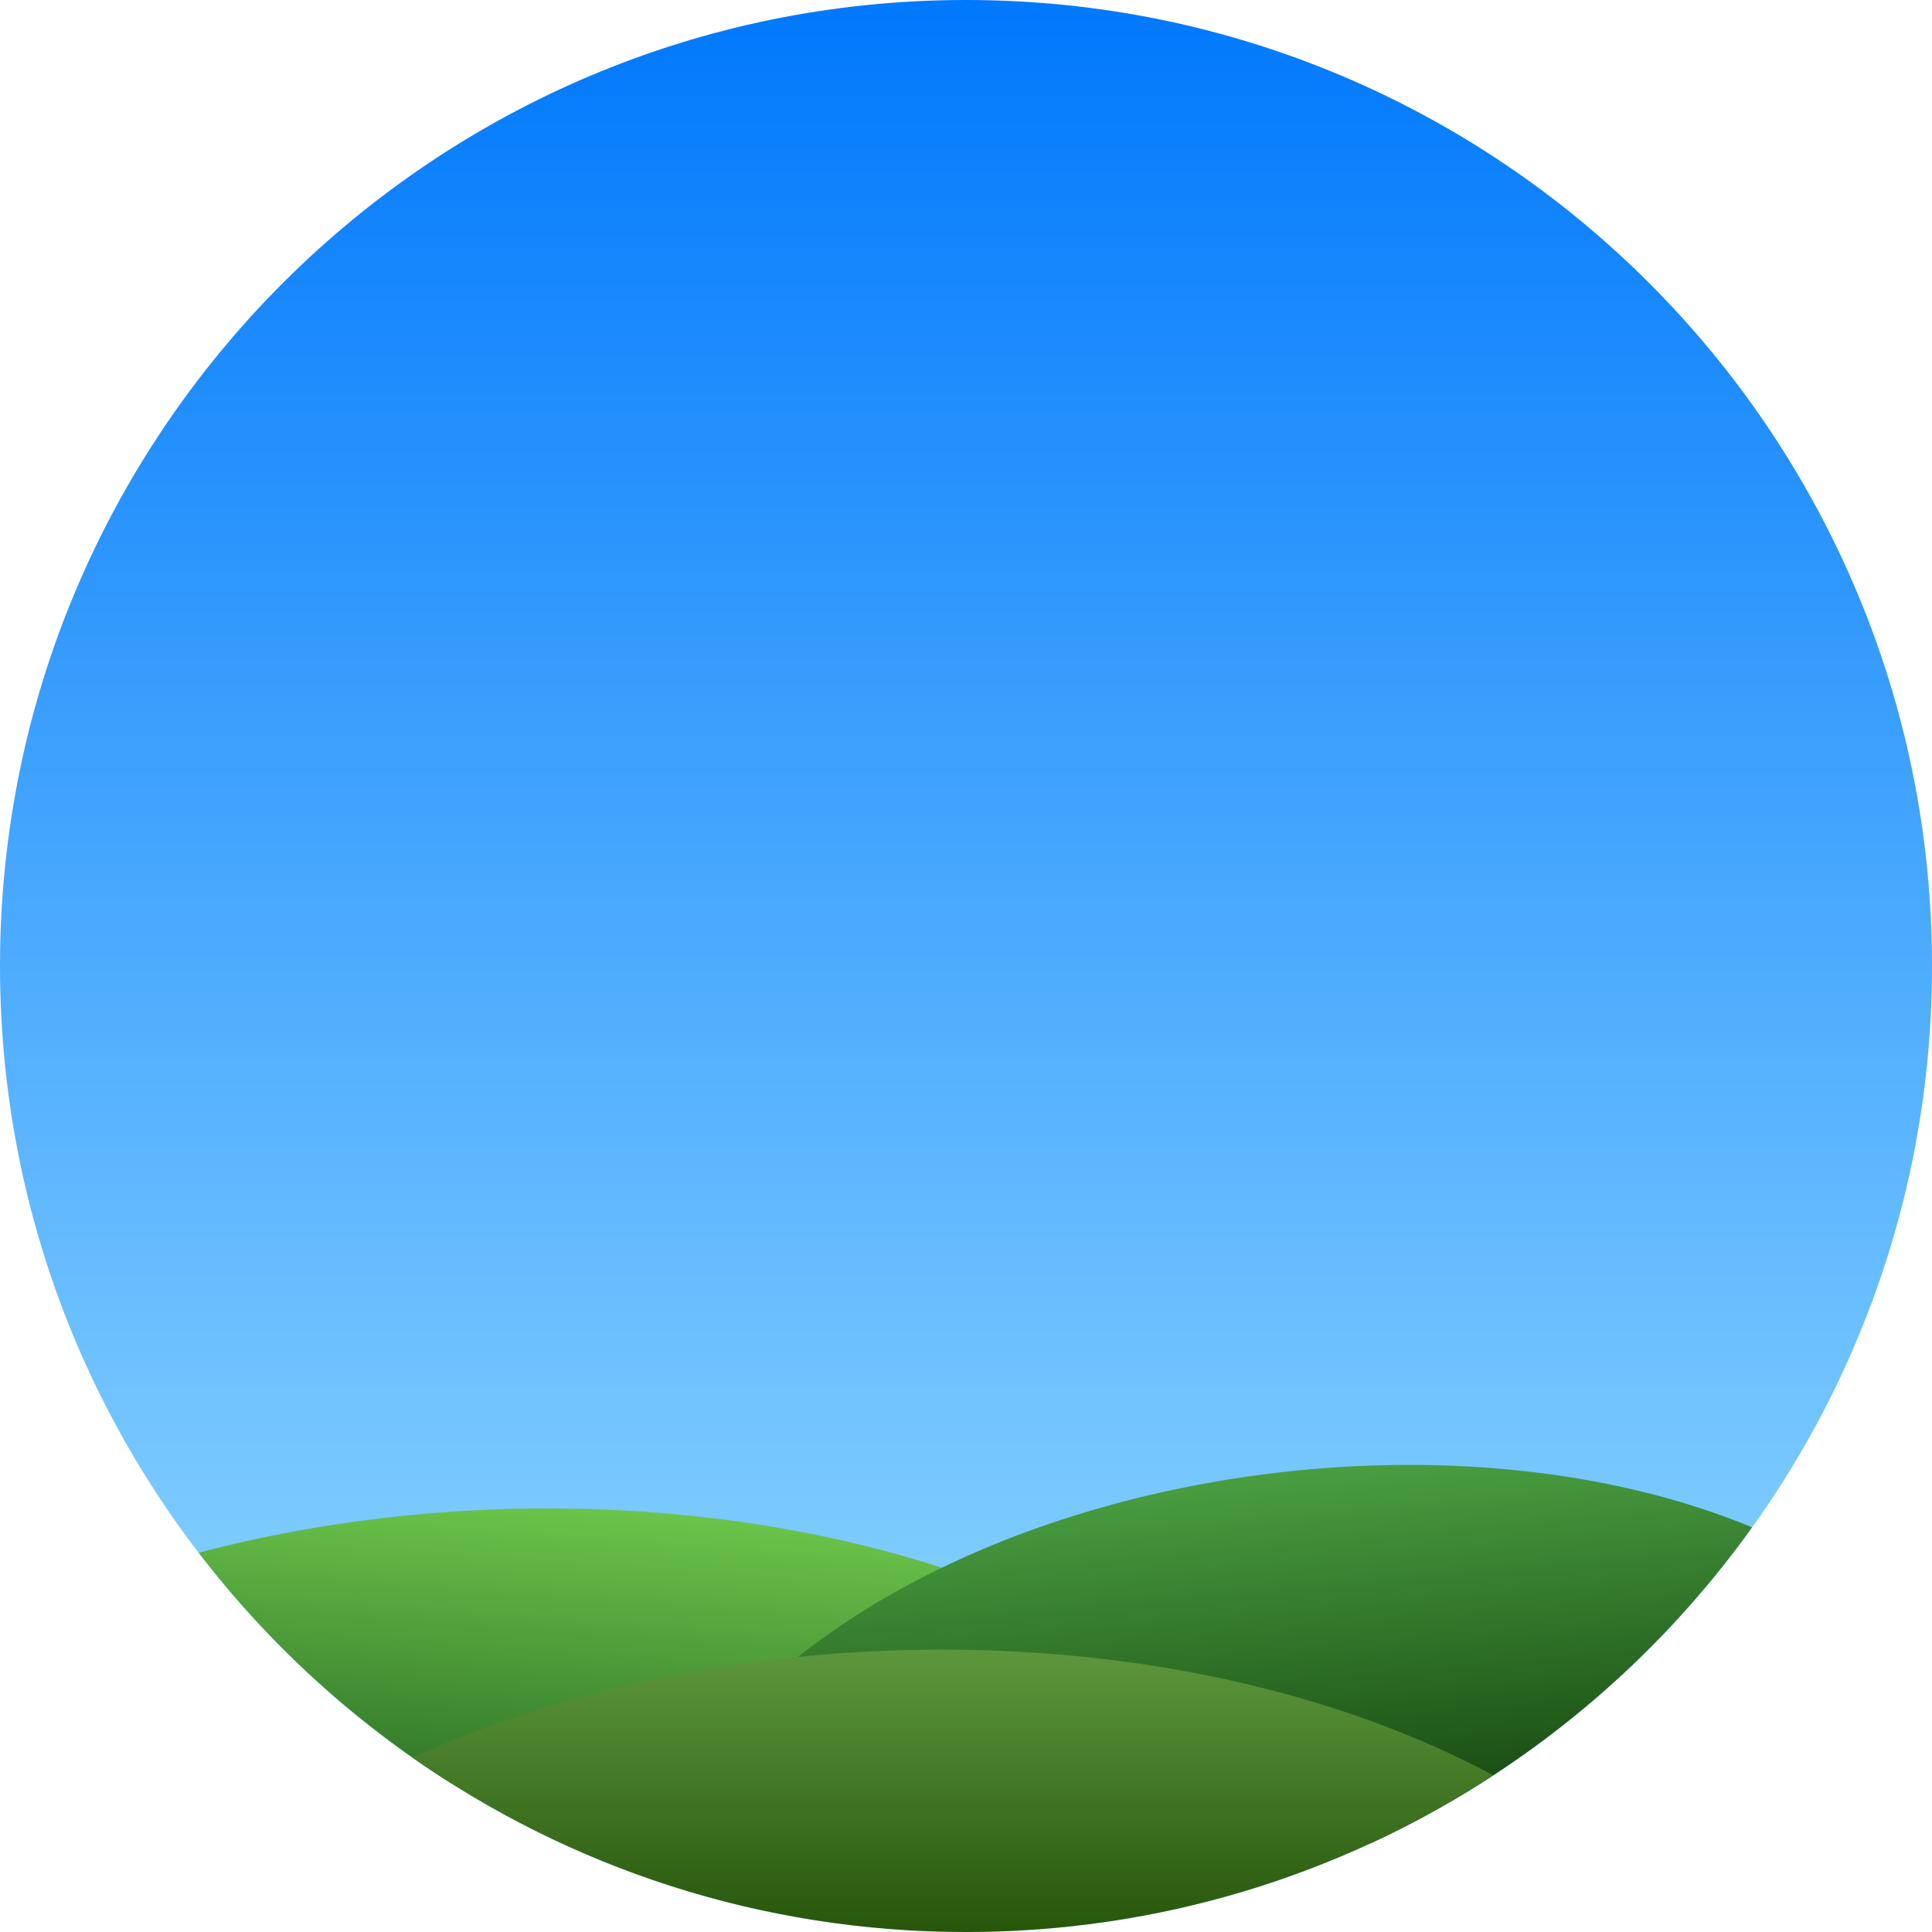
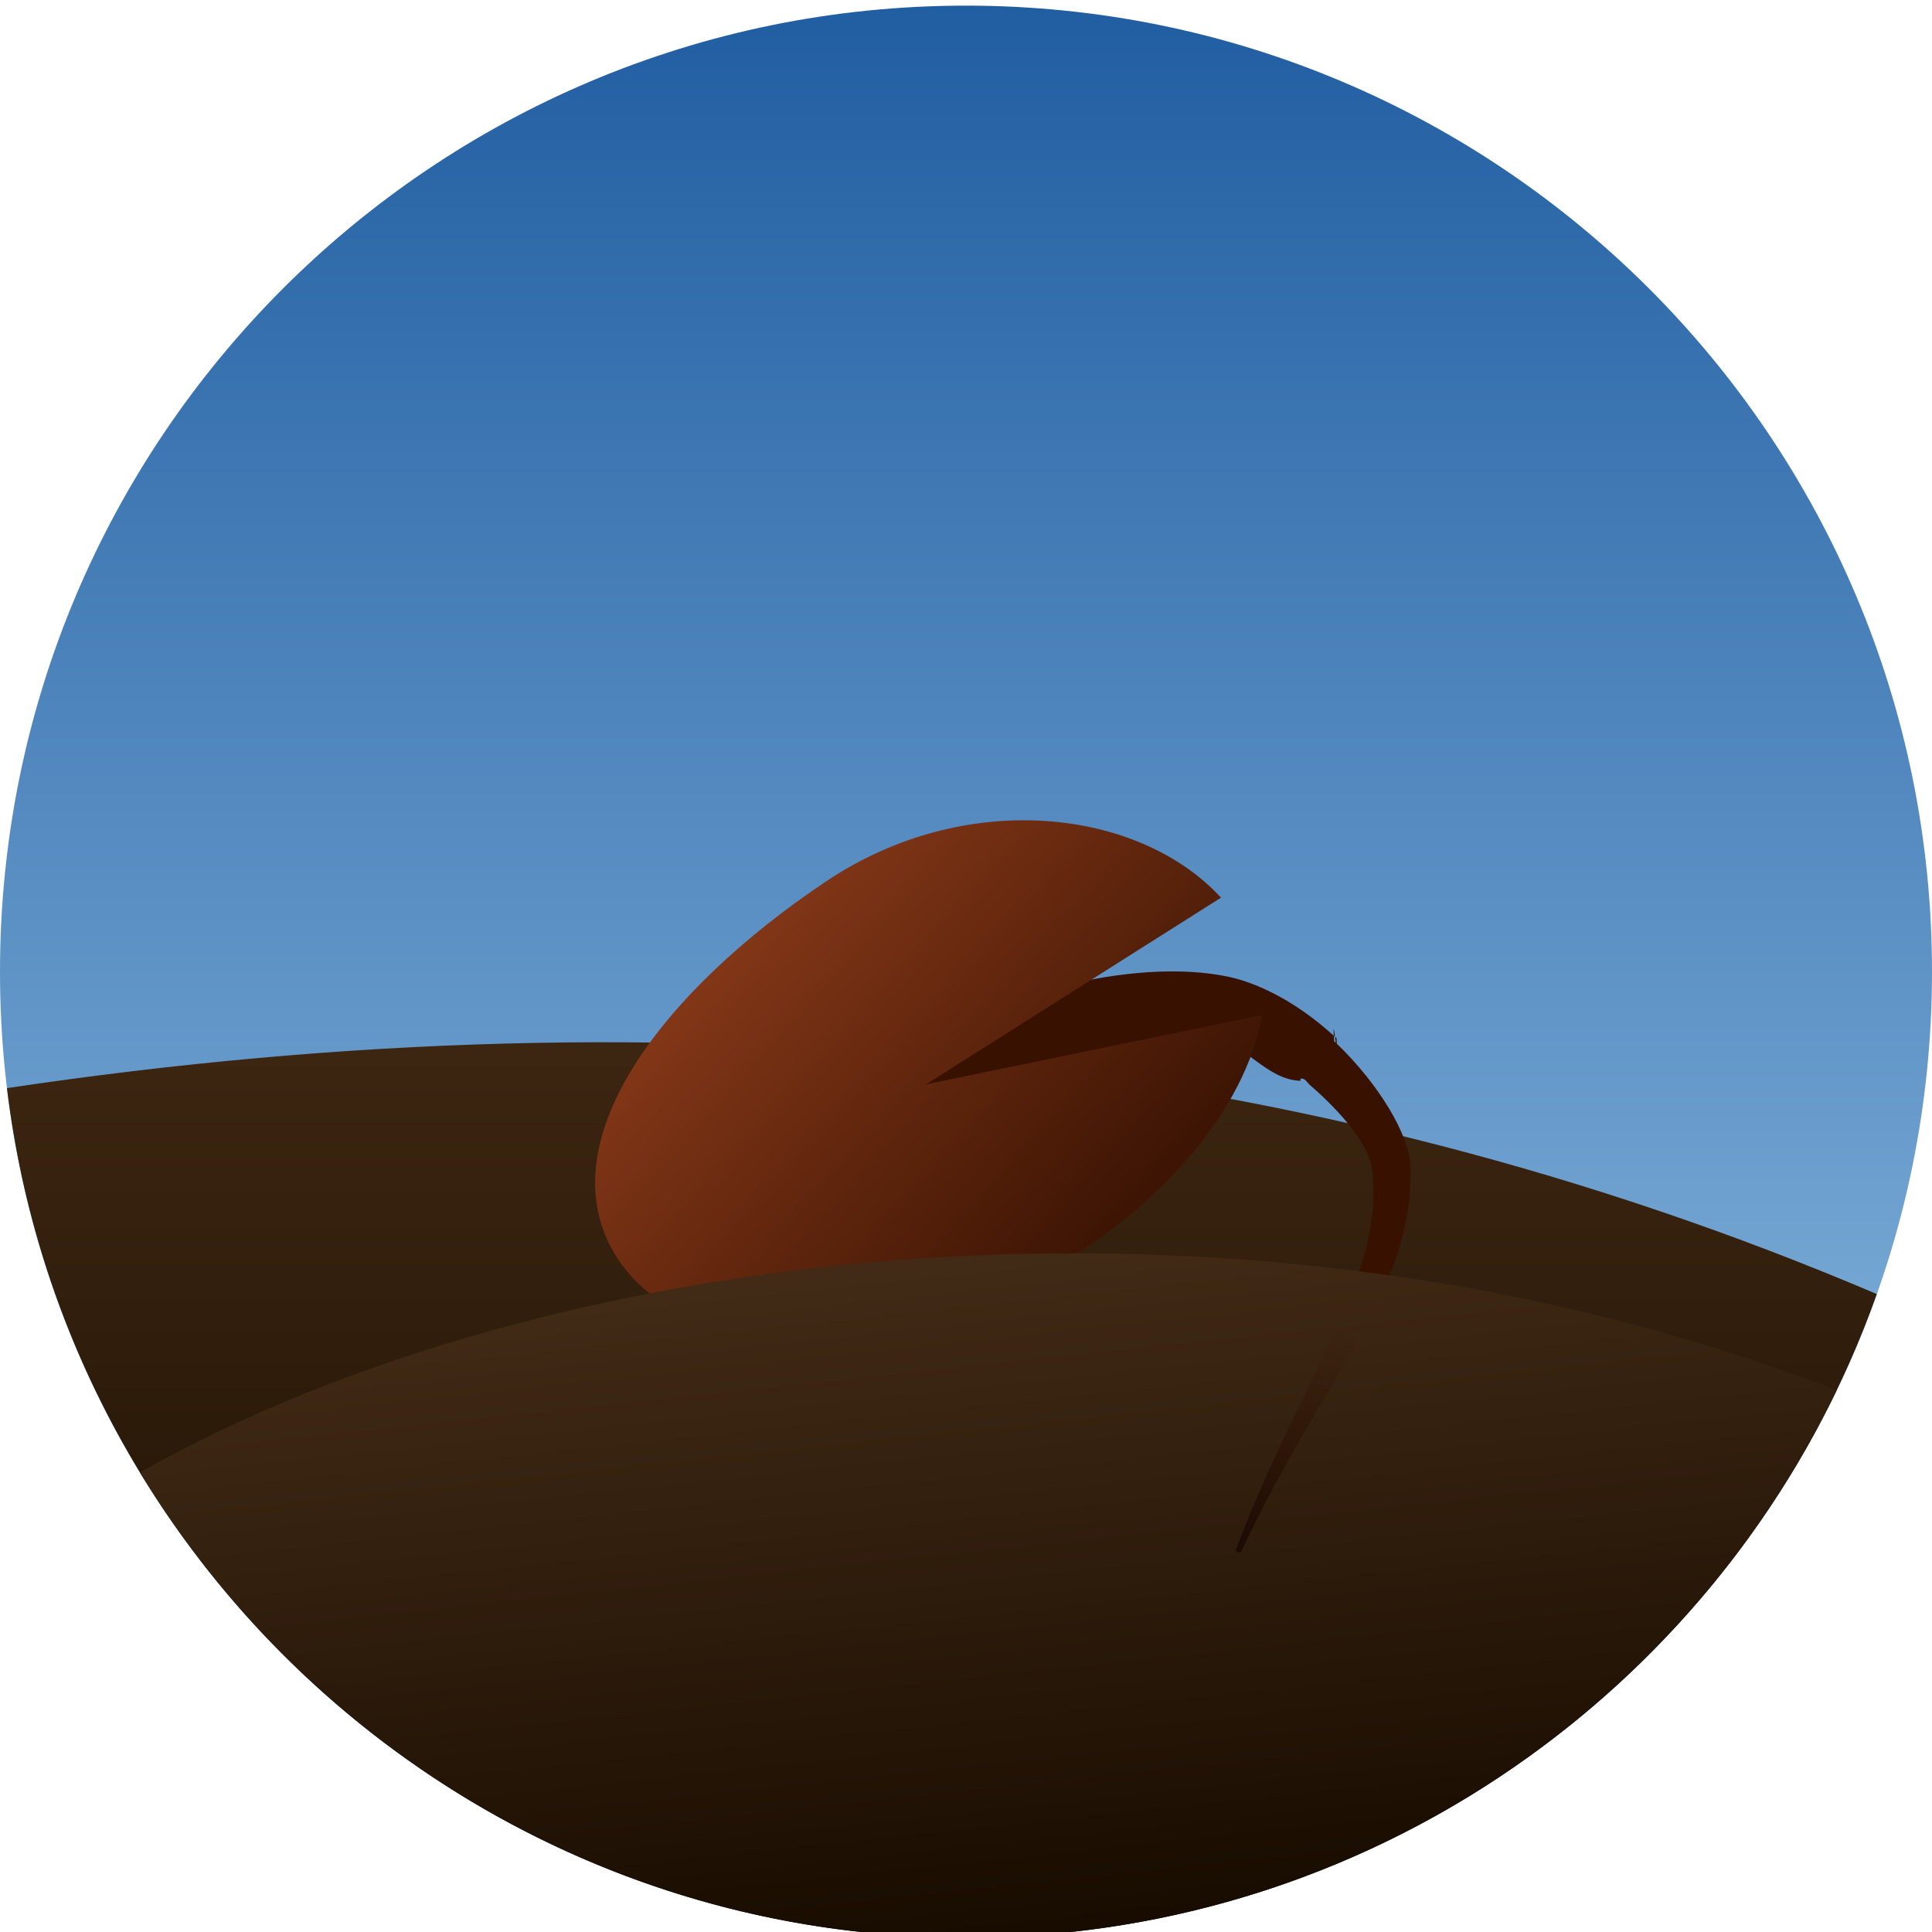
- <svg xmlns="http://www.w3.org/2000/svg" width="100%" height="100%" viewBox="0 0 500 500" version="1.1" xml:space="preserve" style="fill-rule:evenodd;clip-rule:evenodd;stroke-linejoin:round;stroke-miterlimit:2;">
-   <circle cx="250" cy="250" r="250" style="fill:url(#_Linear1);" />
-   <path d="M116.718,461.499C91.578,445.613 69.46,425.37 51.43,401.833L51.437,401.837C128.41,381.54 219.287,387.996 284.535,422.909C245.285,448.55 198.402,463.46 148.063,463.46C137.448,463.46 126.987,462.797 116.718,461.51L116.718,461.499Z" style="fill:url(#_Linear2);" />
-   <path d="M354.808,477.015C304.864,474.653 244.879,465.825 206.519,428.807C269.976,378.471 379.477,364.673 453.432,395.257L453.44,395.257C428.324,430.355 394.354,458.696 354.808,477.003L354.808,477.015Z" style="fill:url(#_Linear3);" />
-   <path d="M386.472,459.449C347.222,485.09 300.338,500 250,500C196.722,500 147.315,483.298 106.732,454.849C190.72,416.622 307.411,417.146 386.472,459.449Z" style="fill:url(#_Linear4);" />
+ <svg xmlns="http://www.w3.org/2000/svg" width="100%" height="100%" viewBox="0 0 100 100" version="1.1" xml:space="preserve" style="fill-rule:evenodd;clip-rule:evenodd;stroke-linejoin:round;stroke-miterlimit:2;">
+   <g id="_1---kern">
+     <g id="bg" transform="matrix(1,0,0,1,0,0.291877)">
+       <circle cx="50" cy="50" r="50" style="fill:url(#_Linear1);" />
+     </g>
+     <g id="bg1" transform="matrix(1,0,0,1,0,0.291877)">
+       <path d="M97.144,66.685C90.269,86.087 71.746,100 50,100C24.444,100 3.34,80.785 0.36,56.027L0.36,56.029C35.458,50.787 67.772,54.176 97.143,66.689L97.144,66.685Z" style="fill:url(#_Linear2);" />
+     </g>
+     <g transform="matrix(1.25966,0,0,1.25966,-16.9834,-22.1767)">
+       <path d="M68.415,60.494C70.155,62.173 71.395,64.247 71.439,65.531C71.502,67.37 71.039,69.063 70.224,70.827C68.865,73.767 66.555,76.914 64.454,81.421L64.247,81.334C65.981,76.701 68.034,73.403 69.148,70.381C69.74,68.776 70.048,67.259 69.862,65.649C69.753,64.706 68.659,63.353 67.31,62.191C67.205,62.101 67.128,61.935 66.989,61.926C66.811,61.914 67.031,62.026 66.852,62.014C65.503,61.923 64.596,60.473 63.473,60.307C61.895,60.069 59.884,60.351 57.782,61.011C55.977,61.577 54.118,62.448 52.403,63.568L50.669,60.752C52.697,59.576 54.874,58.693 56.971,58.158C59.568,57.496 62.033,57.34 63.935,57.735C65.285,58.021 66.723,58.821 67.973,59.888C68.08,59.979 68.186,60.071 68.289,60.165L68.303,60.386C68.304,60.412 68.34,60.422 68.359,60.44L68.372,60.452L68.354,60.326L68.338,60.209L68.289,60.165C68.263,59.692 68.298,59.912 68.338,60.209L68.366,60.234C68.377,60.245 68.399,60.25 68.4,60.266L68.415,60.494Z" style="fill:url(#_Linear3);" />
+     </g>
+     <g transform="matrix(1.11642,-0.583405,0.583405,1.11642,-39.0845,18.3769)">
+       <path d="M60.905,62.425C58.525,65.525 53.439,67.669 47.555,67.669C39.394,67.669 32.768,63.544 32.768,58.464C32.768,53.384 39.443,50.151 47.555,49.26C54.447,48.504 60.352,52.57 61.639,57.367L47.347,58.553L60.905,62.425Z" style="fill:url(#_Linear4);" />
+     </g>
+     <g id="bg2" transform="matrix(1,0,0,1,0,0.291877)">
+       <path d="M7.243,75.919C28.43,63.959 64.25,59.781 95.066,71.669C86.987,88.426 69.834,100 50,100C31.89,100 16.016,90.351 7.243,75.919Z" style="fill:url(#_Linear5);" />
+     </g>
+     <g transform="matrix(1.25966,0,0,1.25966,-16.9834,-22.1767)">
+       <path d="M68.415,60.494C70.155,62.173 71.395,64.247 71.439,65.531C71.502,67.37 71.039,69.063 70.224,70.827C68.865,73.767 66.555,76.914 64.454,81.421L64.247,81.334C65.981,76.701 68.034,73.403 69.148,70.381C69.74,68.776 70.048,67.259 69.862,65.649C69.753,64.706 68.659,63.353 67.31,62.191C67.205,62.101 67.128,61.935 66.989,61.926C66.811,61.914 67.031,62.026 66.852,62.014C65.503,61.923 64.596,60.473 63.473,60.307C61.895,60.069 59.884,60.351 57.782,61.011C55.977,61.577 54.118,62.448 52.403,63.568L50.669,60.752C52.697,59.576 54.874,58.693 56.971,58.158C59.568,57.496 62.033,57.34 63.935,57.735C65.285,58.021 66.723,58.821 67.973,59.888C68.08,59.979 68.186,60.071 68.289,60.165L68.303,60.386C68.304,60.412 68.34,60.422 68.359,60.44L68.372,60.452L68.354,60.326L68.338,60.209L68.289,60.165C68.263,59.692 68.298,59.912 68.338,60.209L68.366,60.234C68.377,60.245 68.399,60.25 68.4,60.266L68.415,60.494Z" style="fill:url(#_Linear6);" />
+     </g>
+   </g>
  <defs>
-     <linearGradient id="_Linear1" x1="0" y1="0" x2="1" y2="0" gradientUnits="userSpaceOnUse" gradientTransform="matrix(3.06162e-14,500,-500,3.06162e-14,250,0)">
-       <stop offset="0" style="stop-color:rgb(0,120,252);stop-opacity:1" />
-       <stop offset="1" style="stop-color:rgb(156,224,255);stop-opacity:1" />
+     <linearGradient id="_Linear1" x1="0" y1="0" x2="1" y2="0" gradientUnits="userSpaceOnUse" gradientTransform="matrix(6.12323e-15,100,-100,6.12323e-15,50,0)">
+       <stop offset="0" style="stop-color:rgb(32,93,161);stop-opacity:1" />
+       <stop offset="1" style="stop-color:rgb(158,202,236);stop-opacity:1" />
    </linearGradient>
-     <linearGradient id="_Linear2" x1="0" y1="0" x2="1" y2="0" gradientUnits="userSpaceOnUse" gradientTransform="matrix(-8.87826,118.351,-118.351,-8.87826,222.923,379.077)">
-       <stop offset="0" style="stop-color:rgb(121,213,81);stop-opacity:1" />
-       <stop offset="1" style="stop-color:rgb(26,89,29);stop-opacity:1" />
+     <linearGradient id="_Linear2" x1="0" y1="0" x2="1" y2="0" gradientUnits="userSpaceOnUse" gradientTransform="matrix(6.12323e-15,100,-100,6.12323e-15,50,0)">
+       <stop offset="0" style="stop-color:rgb(103,68,38);stop-opacity:1" />
+       <stop offset="1" style="stop-color:rgb(24,12,0);stop-opacity:1" />
    </linearGradient>
-     <linearGradient id="_Linear3" x1="0" y1="0" x2="1" y2="0" gradientUnits="userSpaceOnUse" gradientTransform="matrix(10.4505,114.096,-114.096,10.4505,344.467,367.719)">
-       <stop offset="0" style="stop-color:rgb(80,169,70);stop-opacity:1" />
-       <stop offset="1" style="stop-color:rgb(16,61,11);stop-opacity:1" />
+     <linearGradient id="_Linear3" x1="0" y1="0" x2="1" y2="0" gradientUnits="userSpaceOnUse" gradientTransform="matrix(-1.86577,8.4216,-8.4216,-1.86577,69.7025,69.9866)">
+       <stop offset="0" style="stop-color:rgb(56,17,1);stop-opacity:1" />
+       <stop offset="1" style="stop-color:rgb(29,12,5);stop-opacity:1" />
    </linearGradient>
-     <linearGradient id="_Linear4" x1="0" y1="0" x2="1" y2="0" gradientUnits="userSpaceOnUse" gradientTransform="matrix(4.47488e-15,73.0804,-73.0804,4.47488e-15,250,426.92)">
-       <stop offset="0" style="stop-color:rgb(93,151,61);stop-opacity:1" />
-       <stop offset="1" style="stop-color:rgb(39,86,11);stop-opacity:1" />
+     <linearGradient id="_Linear4" x1="0" y1="0" x2="1" y2="0" gradientUnits="userSpaceOnUse" gradientTransform="matrix(9.52707,25.9279,-16.1388,5.93012,40.9162,41.565)">
+       <stop offset="0" style="stop-color:rgb(160,69,31);stop-opacity:1" />
+       <stop offset="1" style="stop-color:rgb(62,21,4);stop-opacity:1" />
+     </linearGradient>
+     <linearGradient id="_Linear5" x1="0" y1="0" x2="1" y2="0" gradientUnits="userSpaceOnUse" gradientTransform="matrix(6.12986,55.3637,-55.3637,6.12986,43.8701,44.6363)">
+       <stop offset="0" style="stop-color:rgb(90,60,35);stop-opacity:1" />
+       <stop offset="1" style="stop-color:rgb(24,12,0);stop-opacity:1" />
+     </linearGradient>
+     <linearGradient id="_Linear6" x1="0" y1="0" x2="1" y2="0" gradientUnits="userSpaceOnUse" gradientTransform="matrix(-3.50363,9.09254,-9.09254,-3.50363,69.7703,72.4558)">
+       <stop offset="0" style="stop-color:rgb(56,17,1);stop-opacity:0" />
+       <stop offset="1" style="stop-color:rgb(29,12,5);stop-opacity:1" />
    </linearGradient>
  </defs>
</svg>
